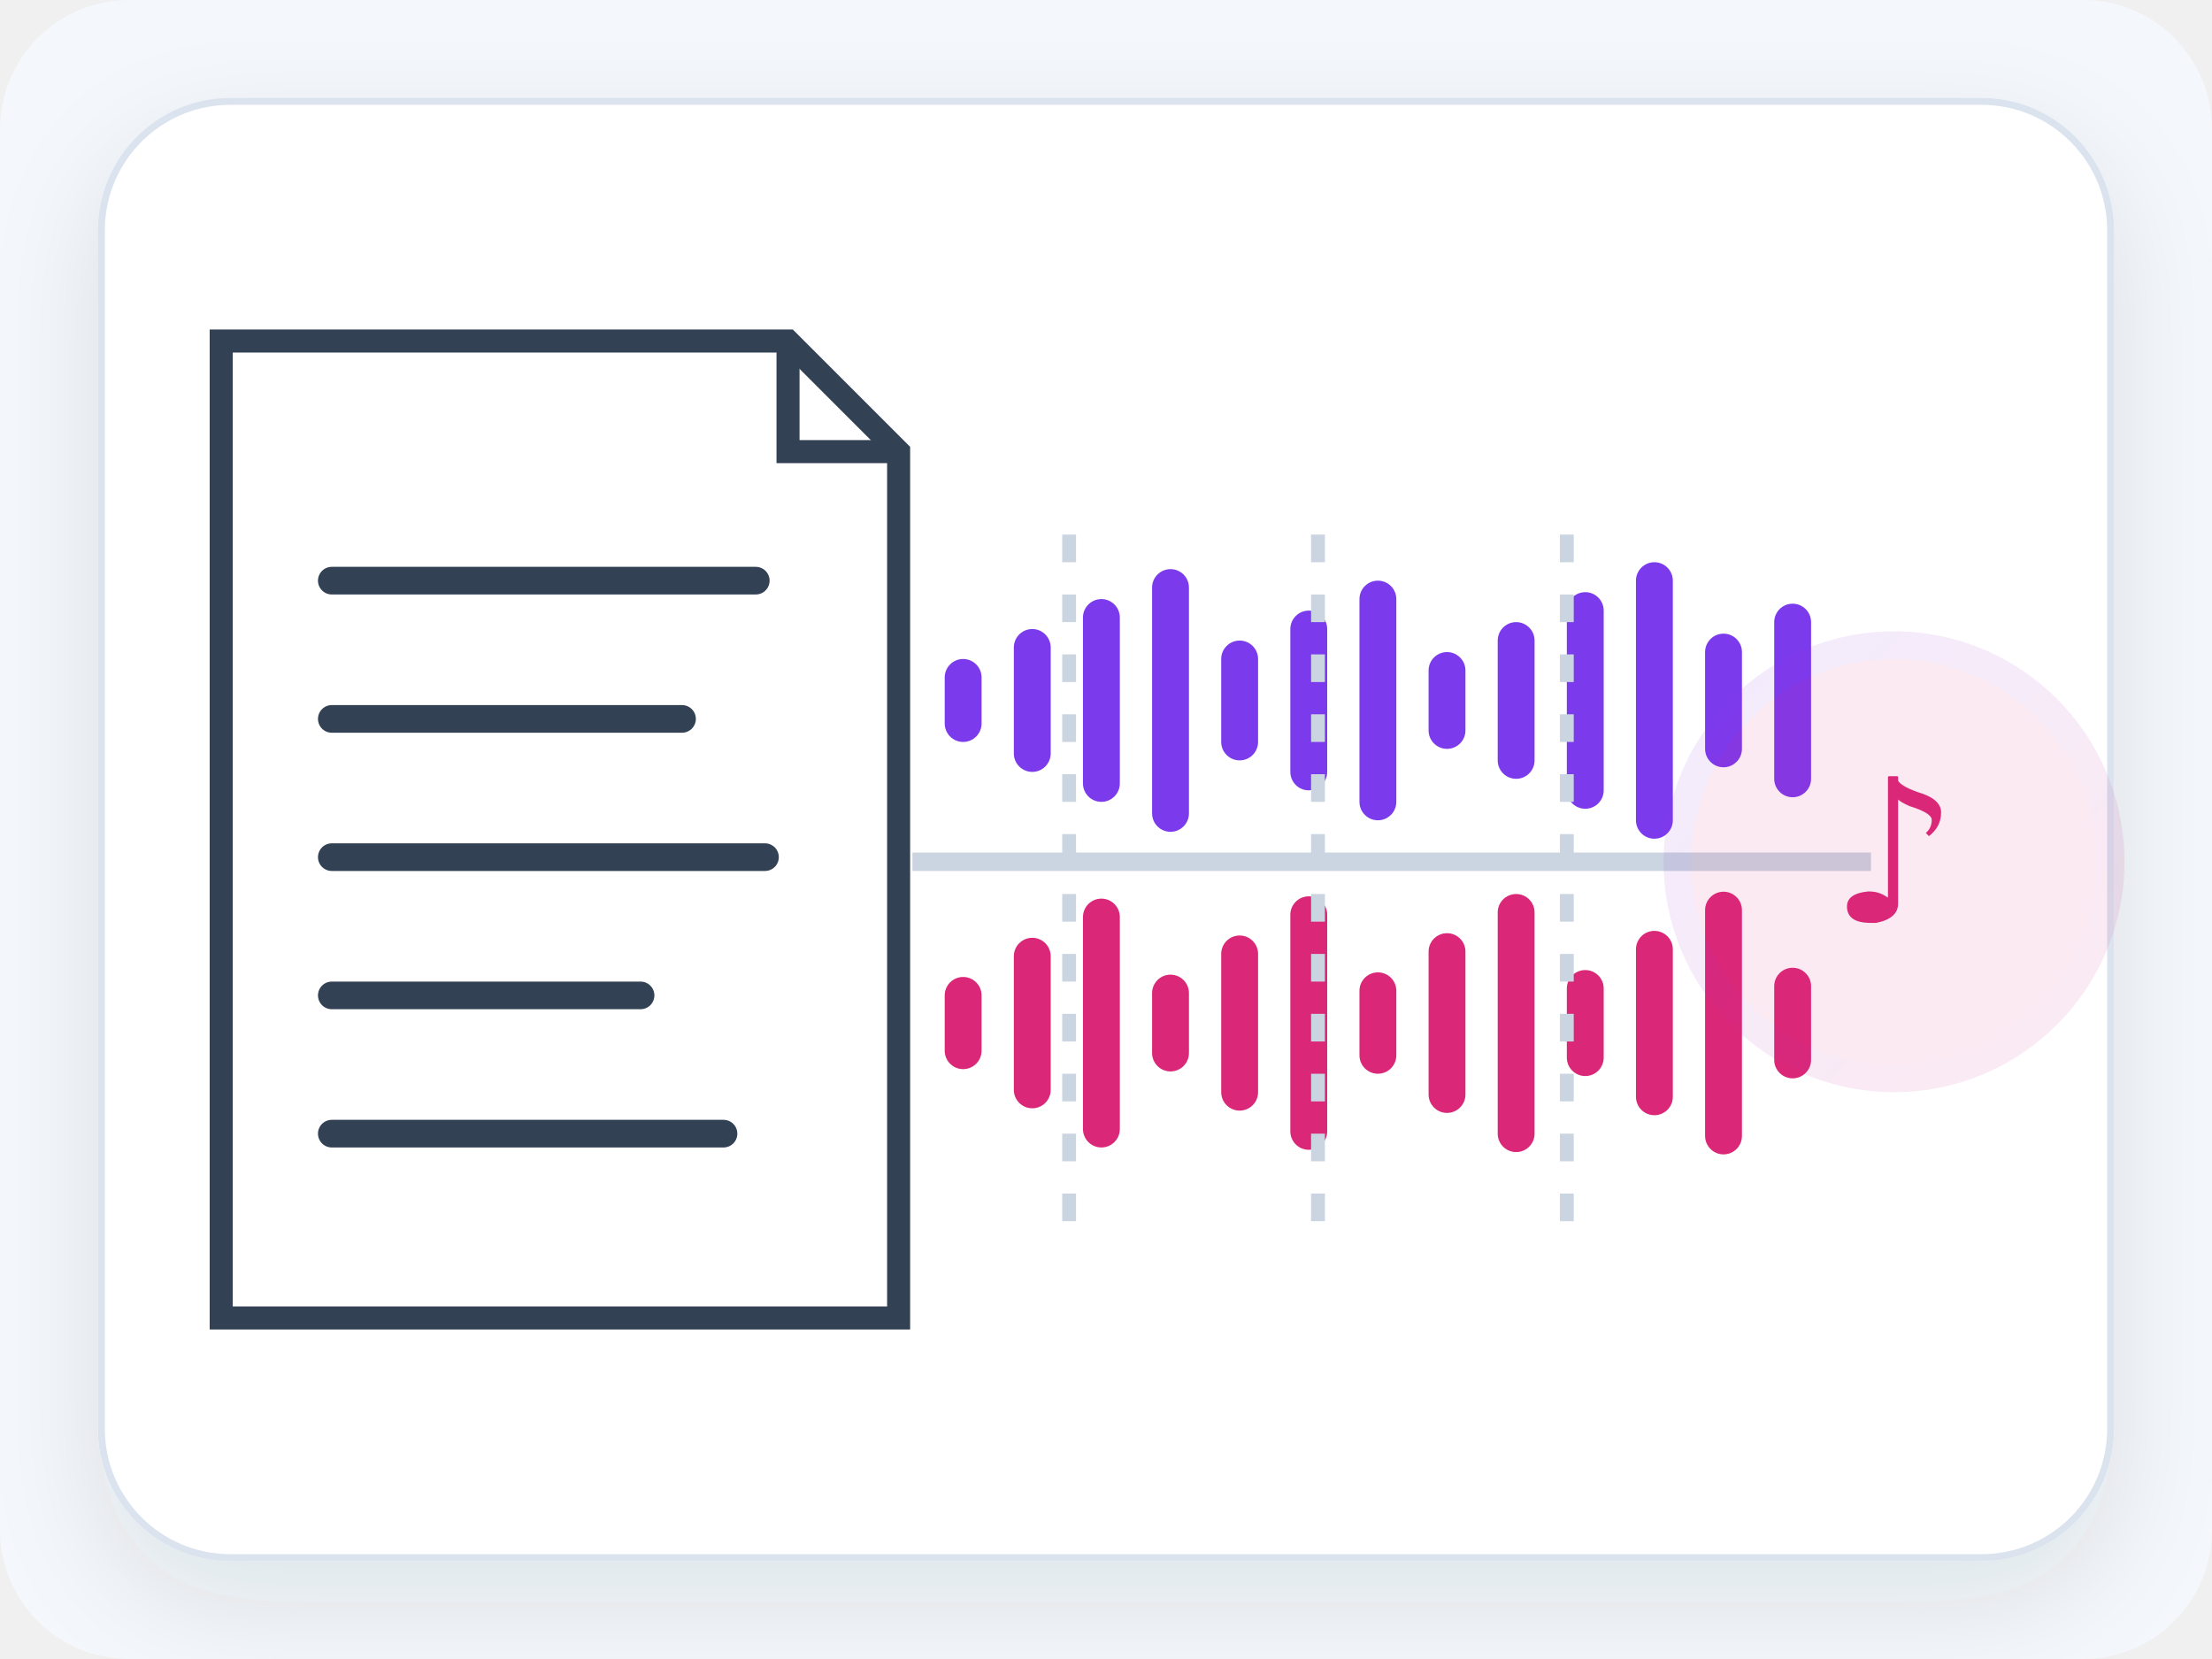
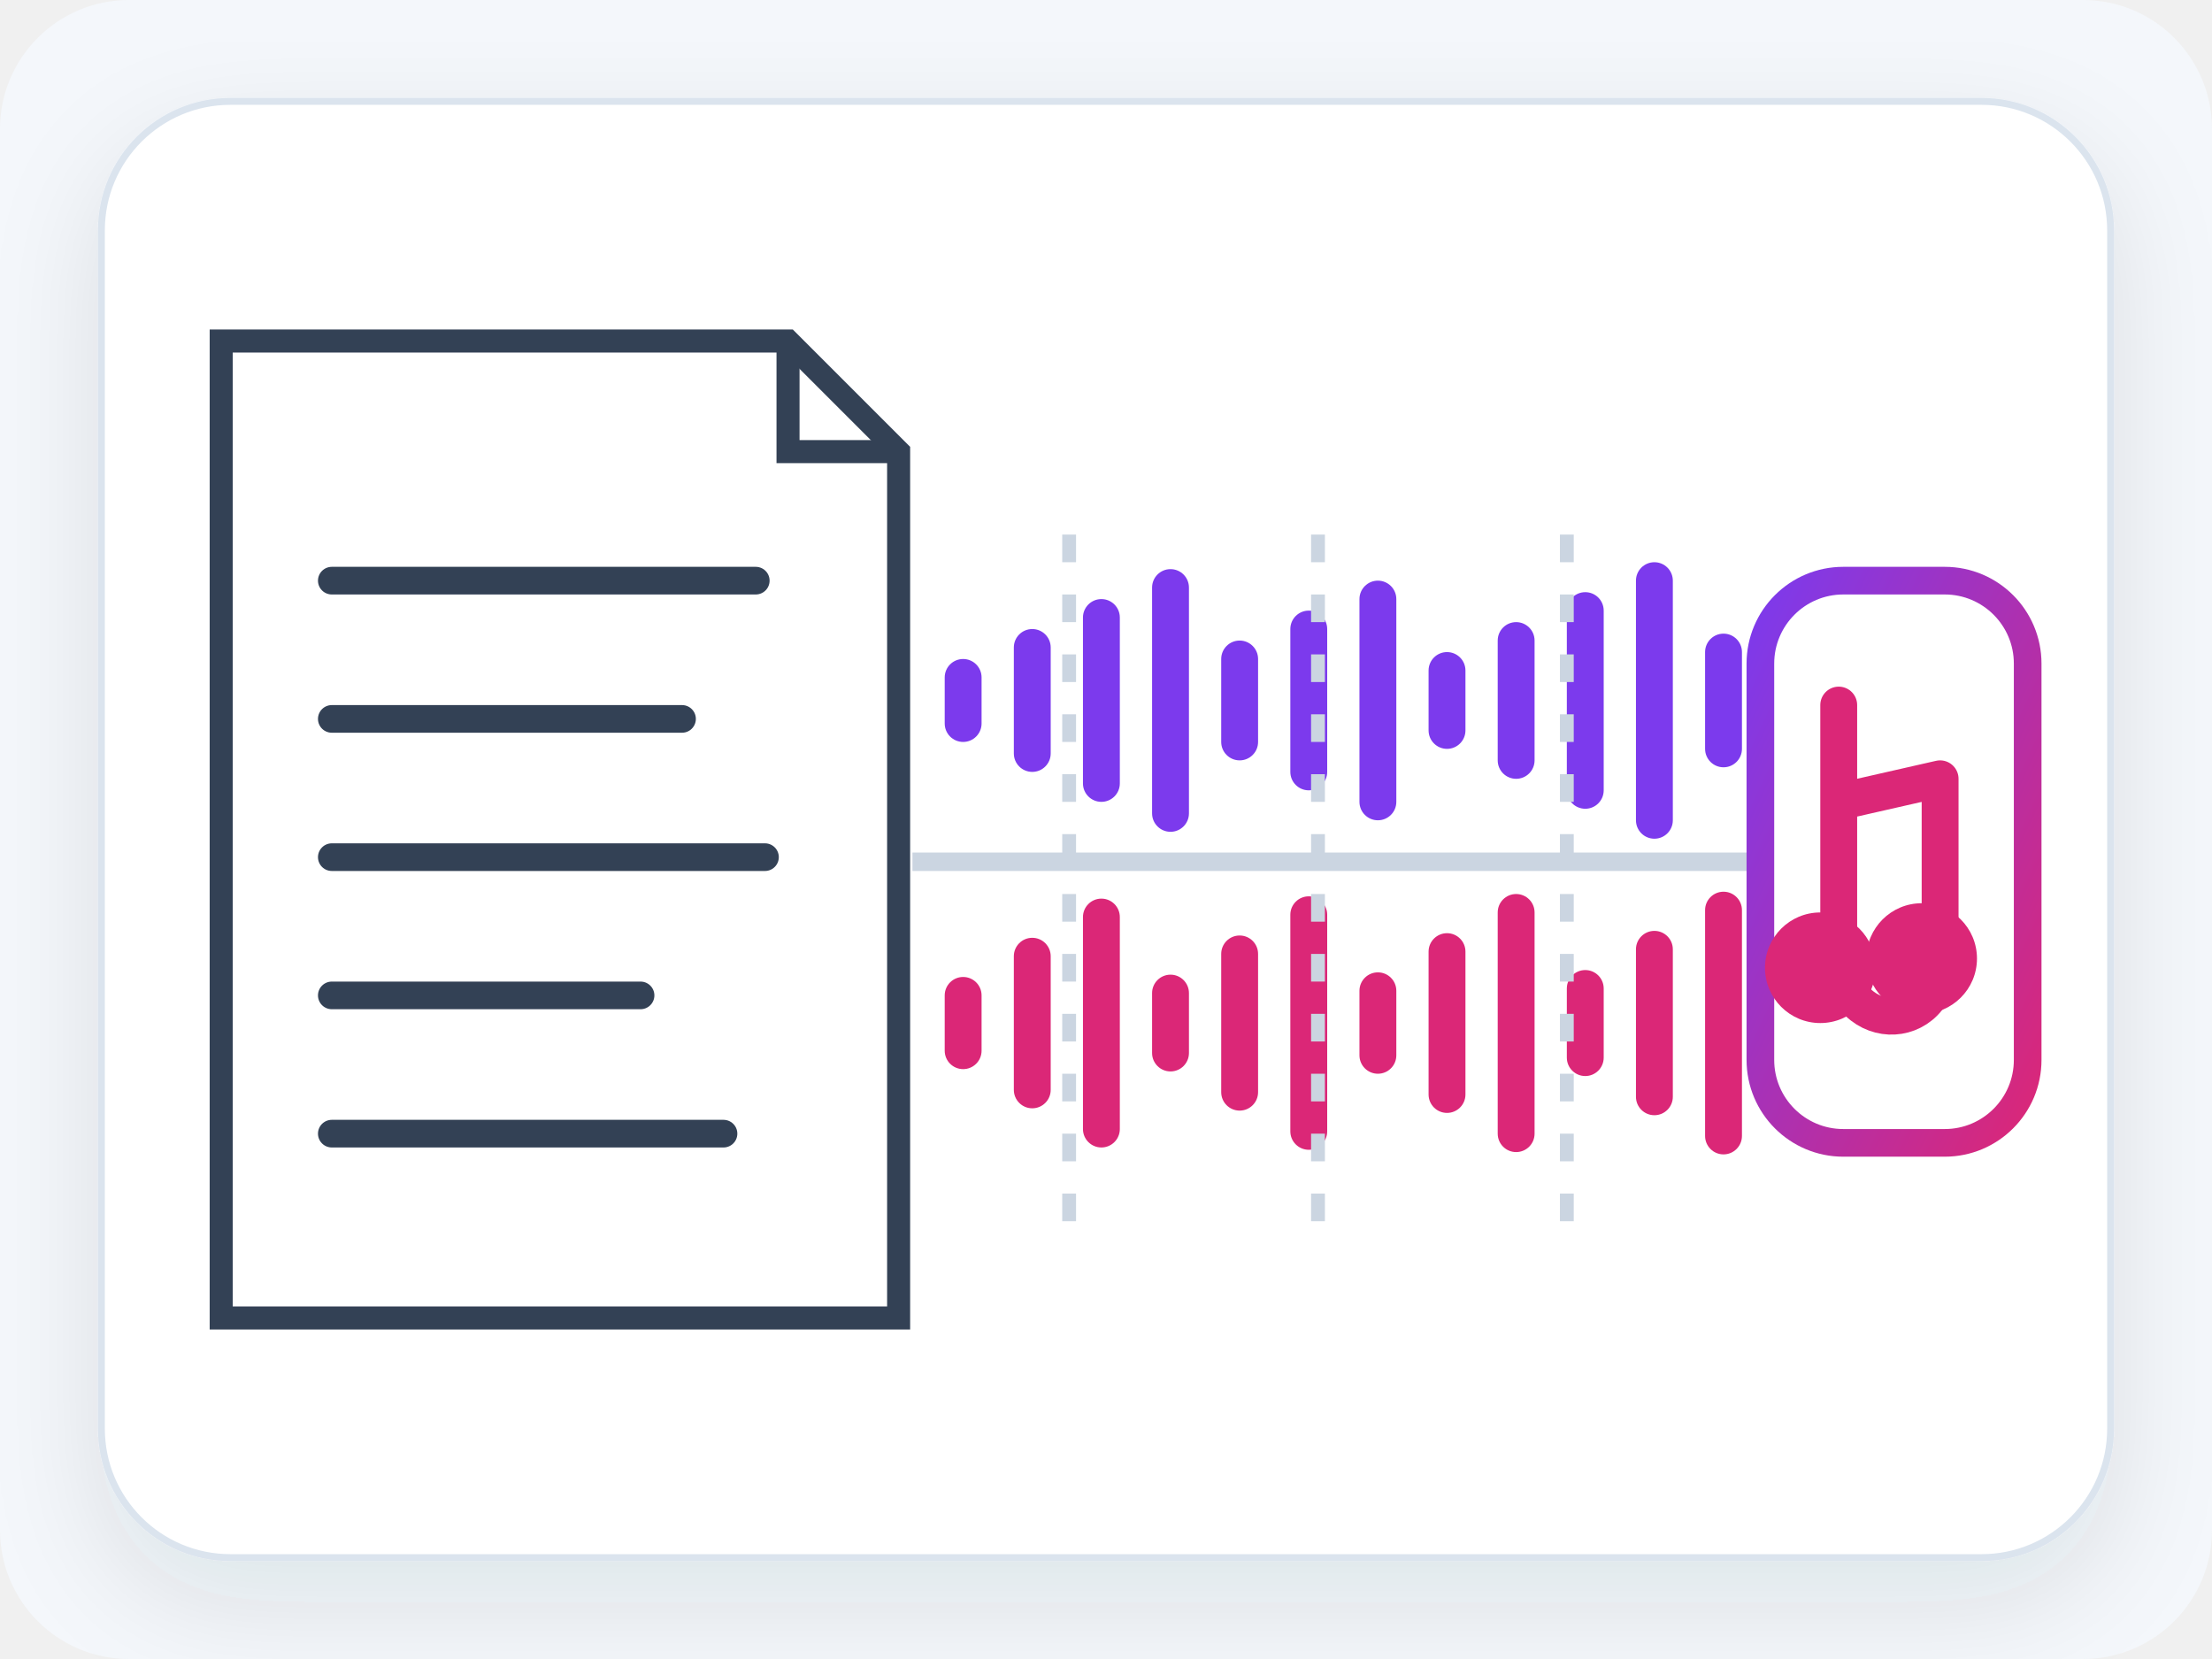
<svg xmlns="http://www.w3.org/2000/svg" viewBox="0 0 480 360" role="img" aria-labelledby="title desc">
  <defs>
    <linearGradient id="accent" x1="0" y1="0" x2="1" y2="1">
      <stop stop-color="#7c3aed" />
      <stop offset="1" stop-color="#db2777" />
    </linearGradient>
    <filter id="shadow" x="-20%" y="-20%" width="140%" height="140%">
      <feDropShadow dx="0" dy="9" stdDeviation="12" flood-color="#1e293b" flood-opacity=".10" />
    </filter>
    <marker id="arrow" markerWidth="8" markerHeight="8" refX="6" refY="3" orient="auto">
      <path d="M0,0 L0,6 L7,3 z" fill="#db2777" />
    </marker>
  </defs>
  <rect width="480" height="360" rx="28" fill="#f4f7fb" />
  <rect x="22" y="22" width="436" height="316" rx="28" fill="#ffffff" stroke="#dbe4ee" stroke-width="1.5" filter="url(#shadow)" />
  <path d="M 48 74 H 171 L 195 98 V 286 H 48 Z" fill="#fff" stroke="#334155" stroke-width="5" />
  <path d="M 171 74 V 98 H 195" fill="none" stroke="#334155" stroke-width="5" />
  <path d="M 72 126 H 164 M 72 156 H 148 M 72 186 H 166 M 72 216 H 139 M 72 246 H 157" stroke="#334155" stroke-width="6" stroke-linecap="round" />
  <rect x="205" y="143" width="8" height="18" rx="4" fill="#7c3aed" />
  <rect x="220" y="136.5" width="8" height="31" rx="4" fill="#7c3aed" />
  <rect x="235" y="130" width="8" height="44" rx="4" fill="#7c3aed" />
  <rect x="250" y="123.5" width="8" height="57" rx="4" fill="#7c3aed" />
  <rect x="265" y="139" width="8" height="26" rx="4" fill="#7c3aed" />
  <rect x="280" y="132.5" width="8" height="39" rx="4" fill="#7c3aed" />
  <rect x="295" y="126" width="8" height="52" rx="4" fill="#7c3aed" />
  <rect x="310" y="141.5" width="8" height="21" rx="4" fill="#7c3aed" />
  <rect x="325" y="135" width="8" height="34" rx="4" fill="#7c3aed" />
  <rect x="340" y="128.5" width="8" height="47" rx="4" fill="#7c3aed" />
  <rect x="355" y="122" width="8" height="60" rx="4" fill="#7c3aed" />
  <rect x="370" y="137.5" width="8" height="29" rx="4" fill="#7c3aed" />
  <rect x="385" y="131" width="8" height="42" rx="4" fill="#7c3aed" />
  <rect x="205" y="212" width="8" height="20" rx="4" fill="#db2777" />
  <rect x="220" y="203.5" width="8" height="37" rx="4" fill="#db2777" />
  <rect x="235" y="195" width="8" height="54" rx="4" fill="#db2777" />
  <rect x="250" y="211.5" width="8" height="21" rx="4" fill="#db2777" />
  <rect x="265" y="203" width="8" height="38" rx="4" fill="#db2777" />
  <rect x="280" y="194.5" width="8" height="55" rx="4" fill="#db2777" />
  <rect x="295" y="211" width="8" height="22" rx="4" fill="#db2777" />
  <rect x="310" y="202.5" width="8" height="39" rx="4" fill="#db2777" />
  <rect x="325" y="194" width="8" height="56" rx="4" fill="#db2777" />
  <rect x="340" y="210.5" width="8" height="23" rx="4" fill="#db2777" />
  <rect x="355" y="202" width="8" height="40" rx="4" fill="#db2777" />
  <rect x="370" y="193.5" width="8" height="57" rx="4" fill="#db2777" />
  <rect x="385" y="210" width="8" height="24" rx="4" fill="#db2777" />
  <path d="M 198 187 H 406" stroke="#cbd5e1" stroke-width="4" />
  <path d="M 232 116 V 272 M 286 116 V 272 M 340 116 V 272" stroke="#cbd5e1" stroke-width="3" stroke-dasharray="6 7" />
-   <circle cx="411" cy="187" r="47" fill="#db2777" opacity=".10" stroke="url(#accent)" stroke-width="6" />
-   <text x="411" y="201" text-anchor="middle" font-family="IBM Plex Mono, Menlo, monospace" font-size="46" font-weight="700" fill="#db2777">♪</text>
+   <rect x="382" y="126" width="58" height="122" rx="18" fill="#fff" stroke="url(#accent)" stroke-width="6" />
+   <path d="M 399 153 V 206 C 399 225 421 225 421 208 V 169 L 399 174" fill="none" stroke="#db2777" stroke-width="8" stroke-linecap="round" stroke-linejoin="round" />
+   <circle cx="395" cy="210" r="12" fill="#db2777" />
+   <circle cx="417" cy="208" r="12" fill="#db2777" />
</svg>
